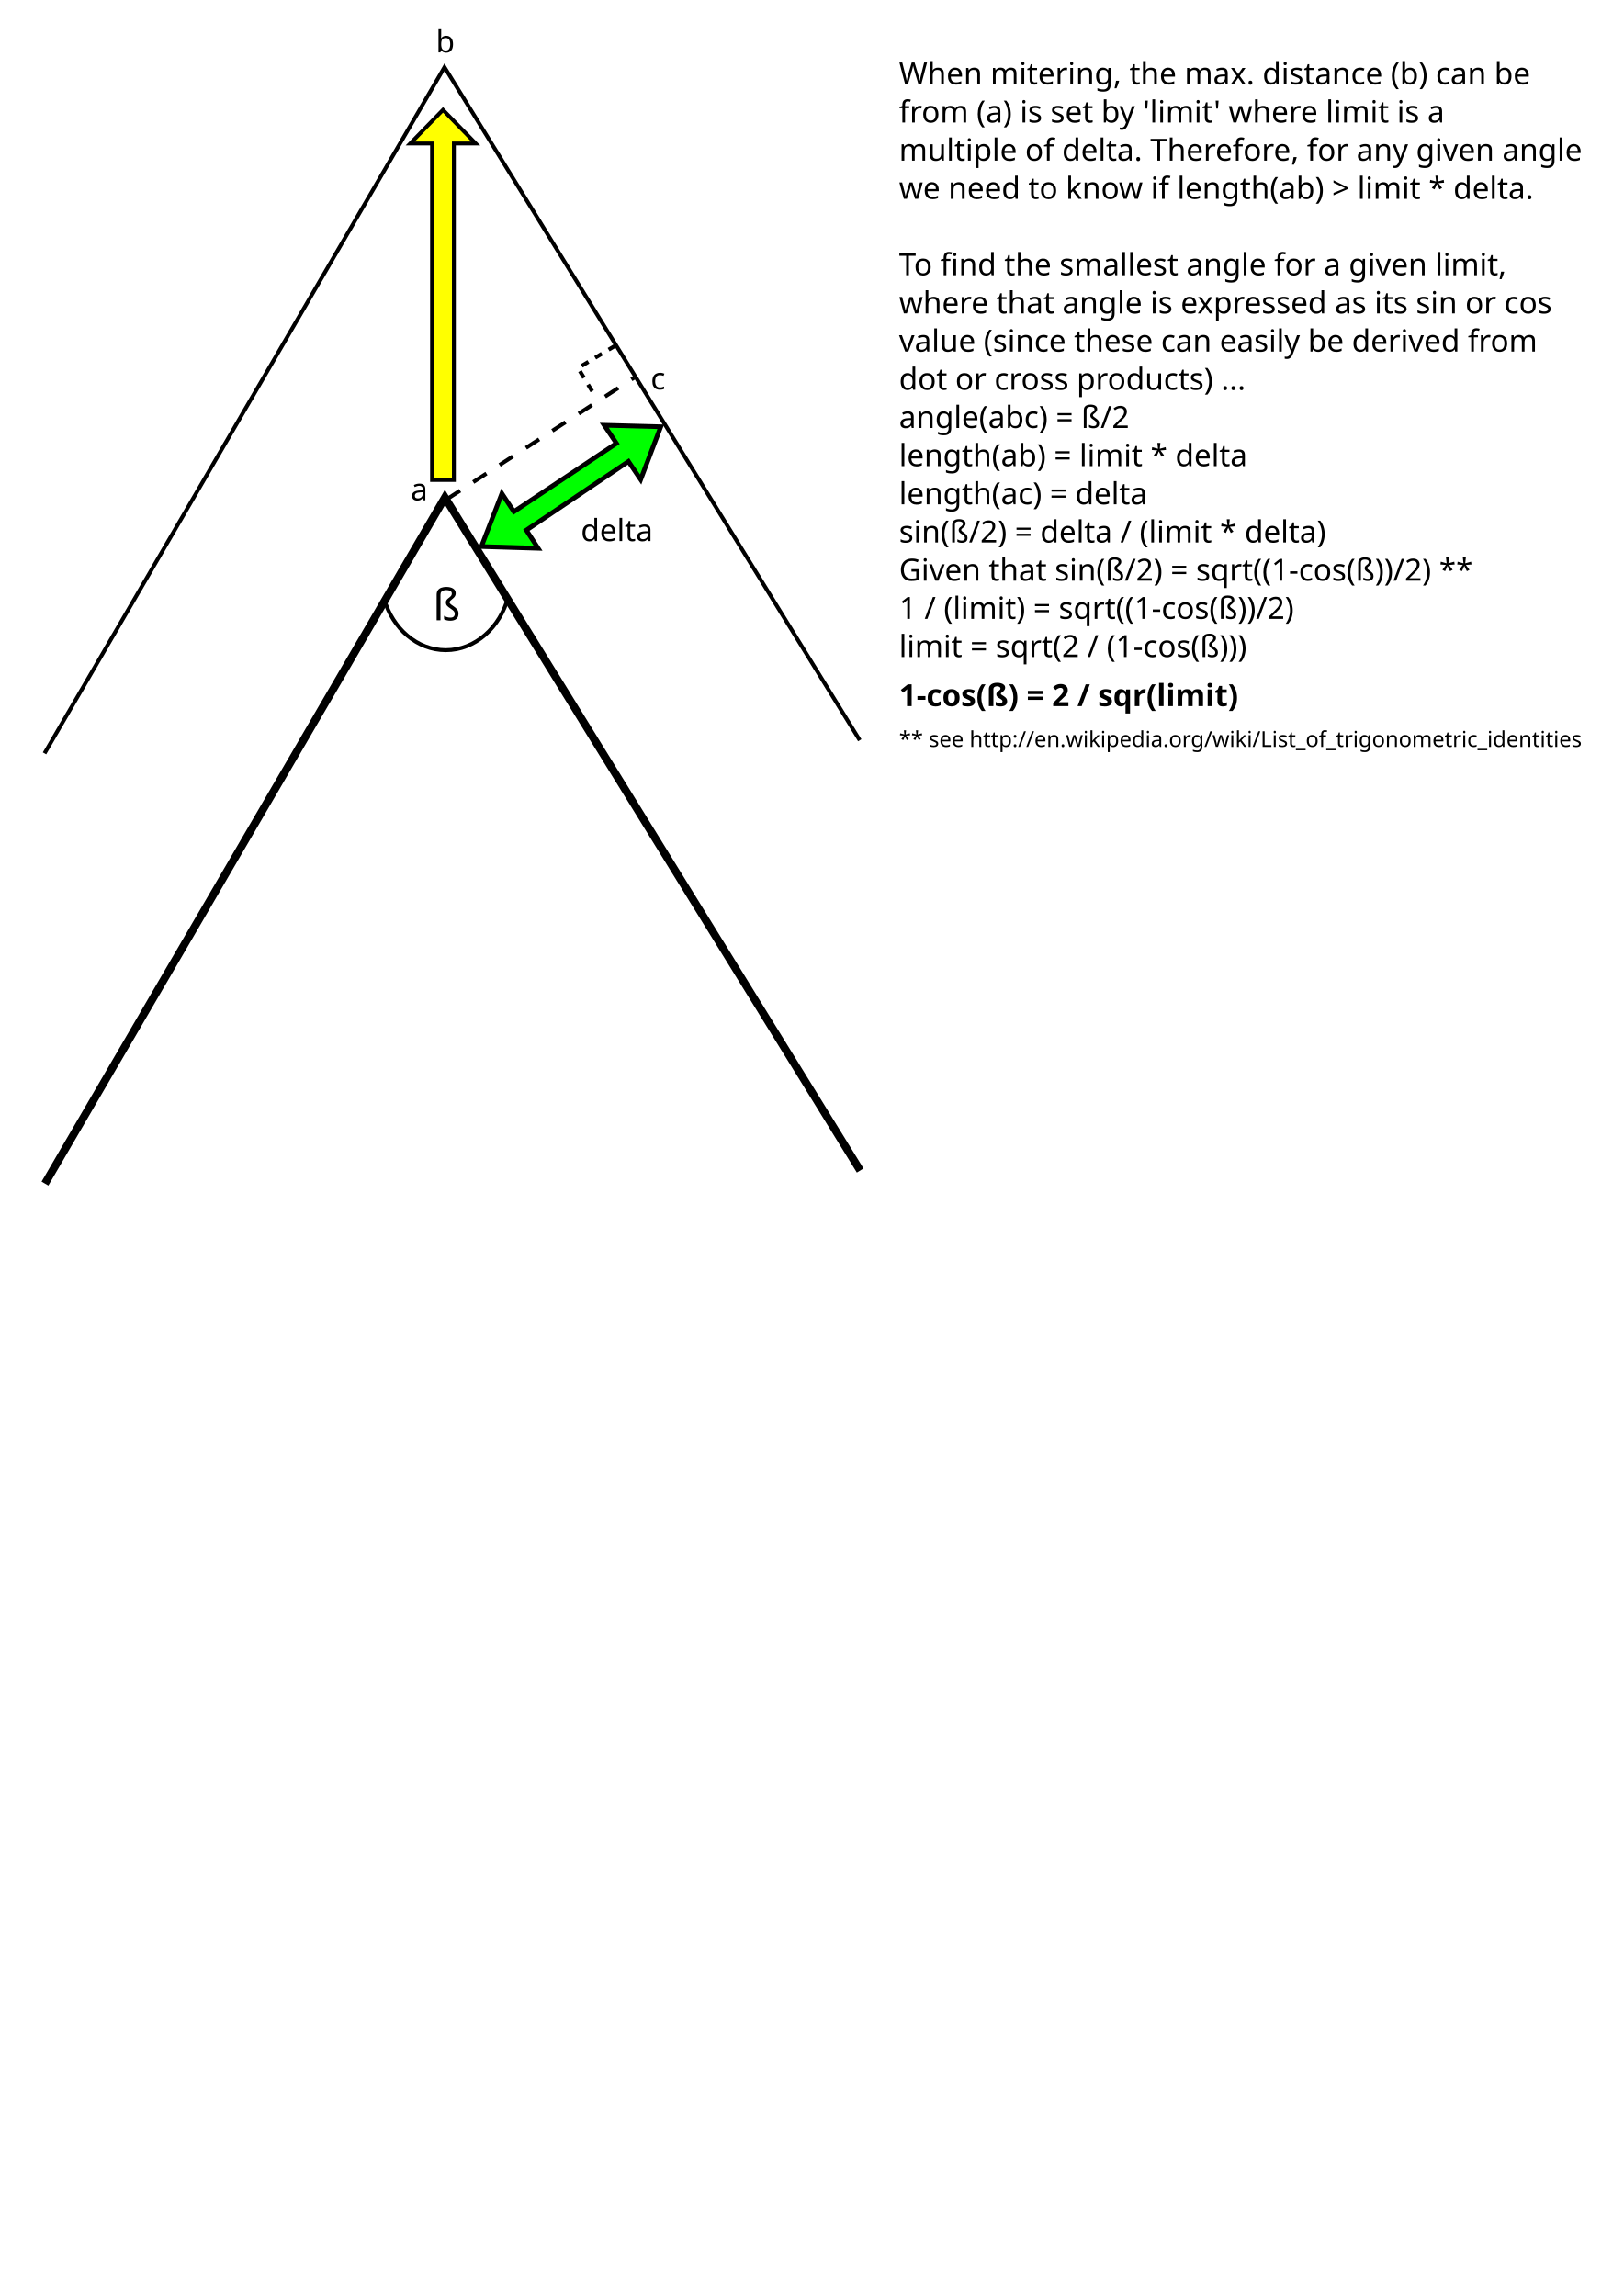
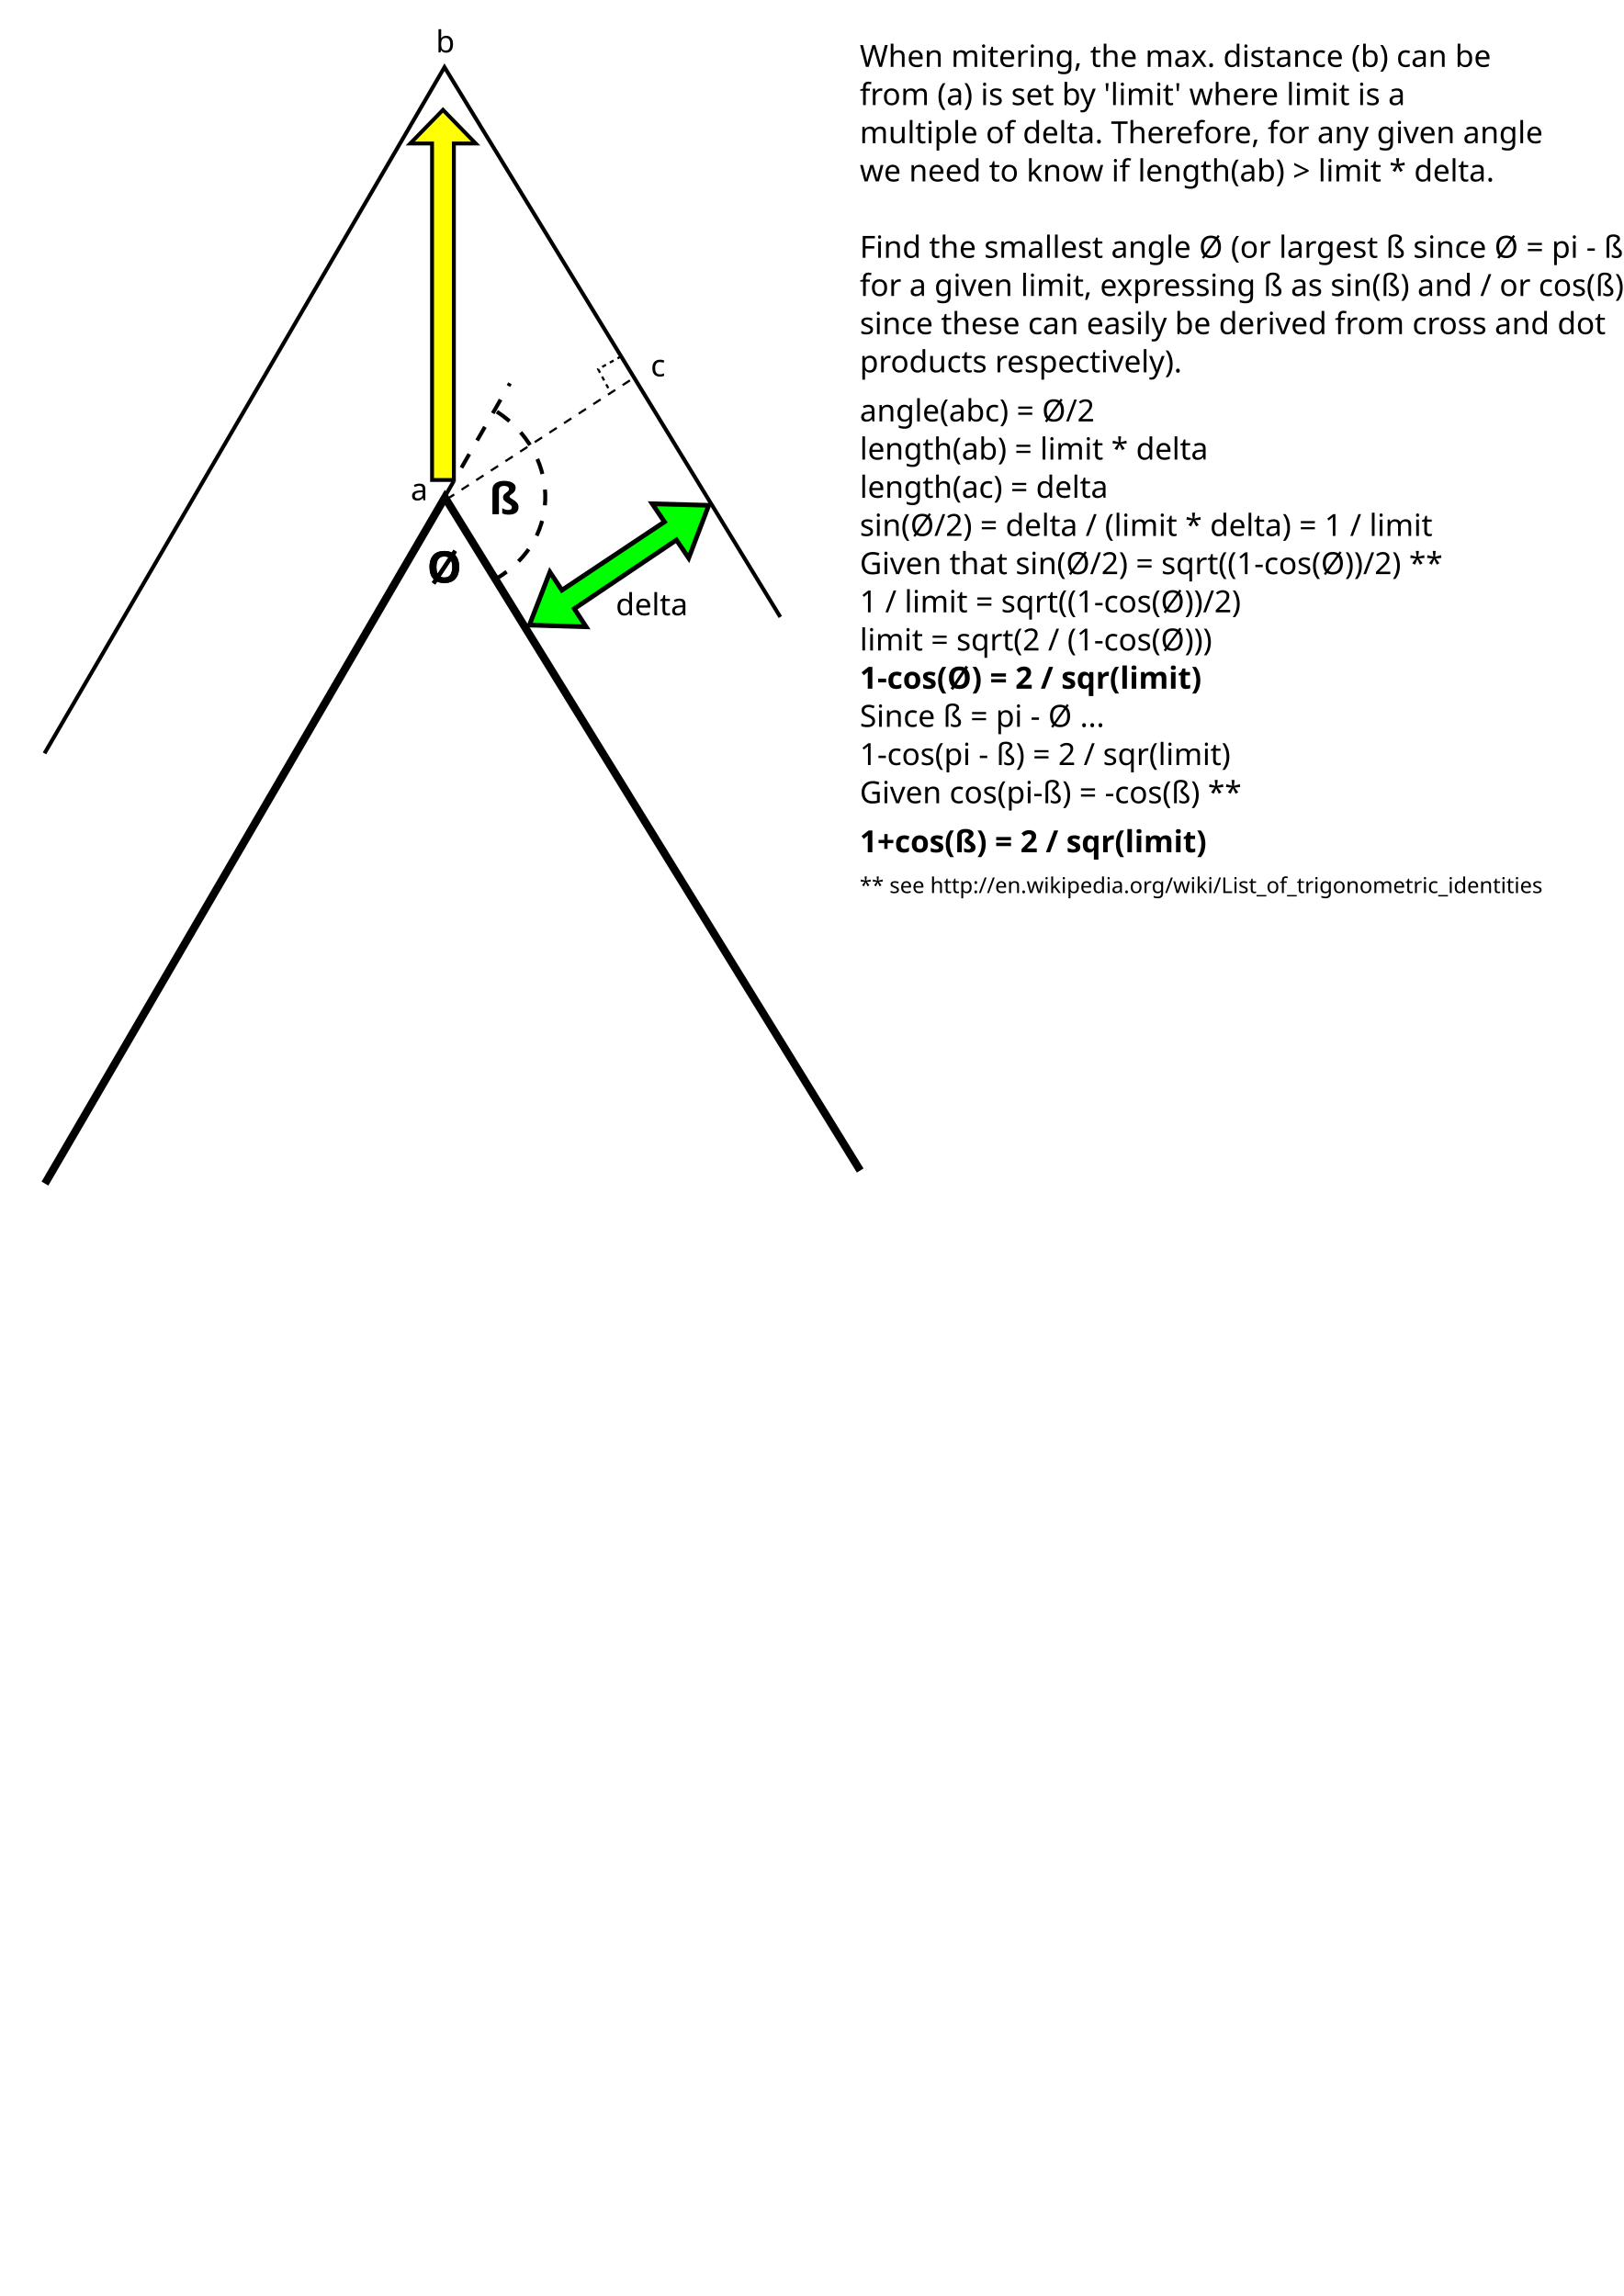
<svg xmlns="http://www.w3.org/2000/svg" width="744.094" height="1052.362" id="svg2" version="1.1">
  <defs id="defs4" />
  <g id="layer1">
-     <path style="color:#000000;fill:none;stroke:#000000;stroke-width:1.8;stroke-linecap:butt;stroke-linejoin:miter;stroke-miterlimit:4;stroke-opacity:1;stroke-dasharray:none;stroke-dashoffset:0;marker:none;visibility:visible;display:inline;overflow:visible;enable-background:accumulate" d="M 20.4,345.3 203.7,30.8 394,339.3" id="path2985" />
+     <path style="color:#000000;fill:none;stroke:#000000;stroke-width:1;stroke-linecap:butt;stroke-linejoin:miter;stroke-miterlimit:4;stroke-opacity:1;stroke-dasharray:4,4;stroke-dashoffset:0;marker:none;visibility:visible;display:inline;overflow:visible;enable-background:accumulate" d="m 204.8,228.8 85.8,-55.7" id="path3907" />
+     <path style="color:#000000;fill:none;stroke:#000000;stroke-width:1.8;stroke-linecap:butt;stroke-linejoin:miter;stroke-miterlimit:4;stroke-opacity:1;stroke-dasharray:none;stroke-dashoffset:0;marker:none;visibility:visible;display:inline;overflow:visible;enable-background:accumulate" d="M 20.4,345.3 203.7,30.8 357.6,282.8" id="path2985" />
    <path style="color:#000000;fill:none;stroke:#000000;stroke-width:3.6;stroke-linecap:butt;stroke-linejoin:miter;stroke-miterlimit:4;stroke-opacity:1;stroke-dasharray:none;stroke-dashoffset:0;marker:none;visibility:visible;display:inline;overflow:visible;enable-background:accumulate" d="M 20.6,542.5 203.9,228 394.2,536.5" id="path2985-1" />
-     <path style="color:#000000;fill:#00ff00;fill-opacity:1;stroke:#000000;stroke-width:2.138;stroke-linecap:butt;stroke-linejoin:miter;stroke-miterlimit:4;stroke-opacity:1;stroke-dasharray:none;stroke-dashoffset:0;marker:none;visibility:visible;display:inline;overflow:visible;enable-background:accumulate" d="m 302.8,195.6 -9.2,24.2 -5.6,-8.3 -46.8,31.5 5.4,8.3 -26,-0.8 9.4,-24.3 5.5,8.3 47,-31.3 -5.6,-8.3 z" id="path3777-9" />
-     <text xml:space="preserve" style="font-size:20px;font-style:normal;font-variant:normal;font-weight:normal;font-stretch:normal;text-indent:0;text-align:start;text-decoration:none;line-height:125%;letter-spacing:0px;word-spacing:0px;text-transform:none;direction:ltr;block-progression:tb;writing-mode:lr-tb;text-anchor:start;baseline-shift:baseline;color:#000000;fill:#000000;fill-opacity:1;fill-rule:nonzero;stroke:none;stroke-width:1px;marker:none;visibility:visible;display:inline;overflow:visible;enable-background:accumulate;font-family:Tahoma;-inkscape-font-specification:Tahoma" x="198.4" y="284.3" id="text3861">
-       <tspan id="tspan3863" x="198.4" y="284.3">ß</tspan>
+     <text xml:space="preserve" style="font-size:20px;font-style:normal;font-variant:normal;font-weight:normal;font-stretch:normal;text-indent:0;text-align:start;text-decoration:none;line-height:125%;letter-spacing:0px;word-spacing:0px;text-transform:none;direction:ltr;block-progression:tb;writing-mode:lr-tb;text-anchor:start;baseline-shift:baseline;color:#000000;fill:#000000;fill-opacity:1;fill-rule:nonzero;stroke:none;stroke-width:1px;marker:none;visibility:visible;display:inline;overflow:visible;enable-background:accumulate;font-family:Tahoma;-inkscape-font-specification:Tahoma" x="224.097" y="235.69" id="text3861">
+       <tspan id="tspan3863" x="224.097" y="235.69" style="font-weight:bold;-inkscape-font-specification:Tahoma Bold">ß</tspan>
    </text>
-     <path style="color:#000000;fill:none;stroke:#000000;stroke-width:1.8;stroke-linecap:butt;stroke-linejoin:miter;stroke-miterlimit:4;stroke-opacity:1;stroke-dasharray:none;stroke-dashoffset:0;marker:none;visibility:visible;display:inline;overflow:visible;enable-background:accumulate" d="m 176,274.5 c 4,13.7 15.2,23.5 28.3,23.5 13.5,0 24.9,-10.4 28.7,-24.6" id="path3865" />
-     <path style="color:#000000;fill:none;stroke:#000000;stroke-width:1.8;stroke-linecap:butt;stroke-linejoin:miter;stroke-miterlimit:4;stroke-opacity:1;stroke-dasharray:7.2, 7.2;stroke-dashoffset:0;marker:none;visibility:visible;display:inline;overflow:visible;enable-background:accumulate" d="m 204.8,228.8 85.8,-55.7" id="path3907" />
    <path id="path3857-2" d="m 203,50.36 15,15.41 -10,0 0,154.23 -10,0 0,-154.23 -10,0 z" style="color:#000000;fill:#ffff00;fill-opacity:1;stroke:#000000;stroke-width:1.776;stroke-linecap:butt;stroke-linejoin:miter;stroke-miterlimit:4;stroke-opacity:1;stroke-dasharray:none;stroke-dashoffset:0;marker:none;visibility:visible;display:inline;overflow:visible;enable-background:accumulate" />
-     <text xml:space="preserve" style="font-size:10px;font-style:normal;font-variant:normal;font-weight:normal;font-stretch:normal;text-indent:0;text-align:start;text-decoration:none;line-height:125%;letter-spacing:0px;word-spacing:0px;text-transform:none;direction:ltr;block-progression:tb;writing-mode:lr-tb;text-anchor:start;baseline-shift:baseline;color:#000000;fill:#000000;fill-opacity:1;fill-rule:nonzero;stroke:none;stroke-width:1px;marker:none;visibility:visible;display:inline;overflow:visible;enable-background:accumulate;font-family:Tahoma;-inkscape-font-specification:Tahoma" x="266.2" y="248" id="text3952">
-       <tspan id="tspan3954" x="266.2" y="248" style="font-size:14px">delta</tspan>
+     <text xml:space="preserve" style="font-size:10px;font-style:normal;font-variant:normal;font-weight:normal;font-stretch:normal;text-indent:0;text-align:start;text-decoration:none;line-height:125%;letter-spacing:0px;word-spacing:0px;text-transform:none;direction:ltr;block-progression:tb;writing-mode:lr-tb;text-anchor:start;baseline-shift:baseline;color:#000000;fill:#000000;fill-opacity:1;fill-rule:nonzero;stroke:none;stroke-width:1px;marker:none;visibility:visible;display:inline;overflow:visible;enable-background:accumulate;font-family:Tahoma;-inkscape-font-specification:Tahoma" x="282.2" y="282" id="text3952">
+       <tspan id="tspan3954" x="282.2" y="282" style="font-size:14px">delta</tspan>
    </text>
-     <text xml:space="preserve" style="font-size:10px;font-style:normal;font-variant:normal;font-weight:normal;font-stretch:normal;text-indent:0;text-align:start;text-decoration:none;line-height:125%;letter-spacing:0px;word-spacing:0px;text-transform:none;direction:ltr;block-progression:tb;writing-mode:lr-tb;text-anchor:start;baseline-shift:baseline;color:#000000;fill:#000000;fill-opacity:1;fill-rule:nonzero;stroke:none;stroke-width:1px;marker:none;visibility:visible;display:inline;overflow:visible;enable-background:accumulate;font-family:Tahoma;-inkscape-font-specification:Tahoma" x="298.2" y="178.5" id="text3977">
-       <tspan id="tspan3979" x="298.2" y="178.5" style="font-size:14px">c</tspan>
+     <text xml:space="preserve" style="font-size:10px;font-style:normal;font-variant:normal;font-weight:normal;font-stretch:normal;text-indent:0;text-align:start;text-decoration:none;line-height:125%;letter-spacing:0px;word-spacing:0px;text-transform:none;direction:ltr;block-progression:tb;writing-mode:lr-tb;text-anchor:start;baseline-shift:baseline;color:#000000;fill:#000000;fill-opacity:1;fill-rule:nonzero;stroke:none;stroke-width:1px;marker:none;visibility:visible;display:inline;overflow:visible;enable-background:accumulate;font-family:Tahoma;-inkscape-font-specification:Tahoma" x="298.2" y="172.5" id="text3977">
+       <tspan id="tspan3979" x="298.2" y="172.5" style="font-size:14px">c</tspan>
    </text>
    <text xml:space="preserve" style="font-size:10px;font-style:normal;font-variant:normal;font-weight:normal;font-stretch:normal;text-indent:0;text-align:start;text-decoration:none;line-height:125%;letter-spacing:0px;word-spacing:0px;text-transform:none;direction:ltr;block-progression:tb;writing-mode:lr-tb;text-anchor:start;baseline-shift:baseline;color:#000000;fill:#000000;fill-opacity:1;fill-rule:nonzero;stroke:none;stroke-width:1px;marker:none;visibility:visible;display:inline;overflow:visible;enable-background:accumulate;font-family:Tahoma;-inkscape-font-specification:Tahoma" x="199.761" y="24.021" id="text3977-5-1-2">
      <tspan id="tspan3979-1-5-7" x="199.761" y="24.021" style="font-size:14px">b</tspan>
    </text>
-     <text xml:space="preserve" style="font-size:14px;font-style:normal;font-variant:normal;font-weight:normal;font-stretch:normal;text-indent:0;text-align:start;text-decoration:none;line-height:125%;letter-spacing:0px;word-spacing:0px;text-transform:none;direction:ltr;block-progression:tb;writing-mode:lr-tb;text-anchor:start;baseline-shift:baseline;color:#000000;fill:#000000;fill-opacity:1;fill-rule:nonzero;stroke:none;stroke-width:1px;marker:none;visibility:visible;display:inline;overflow:visible;enable-background:accumulate;font-family:Tahoma;-inkscape-font-specification:Tahoma" x="412" y="38.65" id="text4077">
-       <tspan x="412" y="38.65" id="tspan4087">When mitering, the max. distance (b) can be </tspan>
-       <tspan x="412" y="56.15" id="tspan3063">from (a) is set by 'limit' where limit is a </tspan>
-       <tspan x="412" y="73.65" id="tspan3065">multiple of delta. Therefore, for any given angle</tspan>
-       <tspan x="412" y="91.15" id="tspan3067">we need to know if length(ab) &gt; limit * delta.</tspan>
-       <tspan x="412" y="108.65" id="tspan4083" />
-       <tspan x="412" y="126.15" id="tspan3091">To find the smallest angle for a given limit,</tspan>
-       <tspan x="412" y="143.65" id="tspan3183">where that angle is expressed as its sin or cos</tspan>
-       <tspan x="412" y="161.15" id="tspan3185">value (since these can easily be derived from</tspan>
-       <tspan x="412" y="178.65" id="tspan3187">dot or cross products) ...</tspan>
-       <tspan x="412" y="196.15" id="tspan3077">angle(abc) = ß/2</tspan>
-       <tspan x="412" y="213.65" id="tspan3083">length(ab) = limit * delta</tspan>
-       <tspan x="412" y="231.15" id="tspan3087">length(ac) = delta</tspan>
-       <tspan x="412" y="248.65" id="tspan3089">sin(ß/2) = delta / (limit * delta)</tspan>
-       <tspan x="412" y="266.15" id="tspan3157">Given that sin(ß/2) = sqrt((1-cos(ß))/2) **</tspan>
-       <tspan x="412" y="283.65" id="tspan3151">1 / (limit) = sqrt((1-cos(ß))/2)</tspan>
-       <tspan x="412" y="301.15" id="tspan3161">limit = sqrt(2 / (1-cos(ß)))</tspan>
-       <tspan x="412" y="309.098" id="tspan3181" style="font-size:4px"> </tspan>
-       <tspan x="412" y="323.65" style="font-weight:bold" id="tspan3173">1-cos(ß) = 2 / sqr(limit) </tspan>
-       <tspan x="412" y="331.598" id="tspan3171" style="font-size:4px;font-weight:bold"> </tspan>
-       <tspan x="412" y="342.329" id="tspan3163" style="font-size:10px">** see http://en.wikipedia.org/wiki/List_of_trigonometric_identities</tspan>
-       <tspan x="412" y="354.829" id="tspan3153" />
-       <tspan x="412" y="367.329" id="tspan3145" />
-       <tspan x="412" y="379.829" id="tspan4124" style="font-weight:bold" />
-       <tspan x="412" y="392.329" id="tspan4116" />
-       <tspan x="412" y="404.829" id="tspan4095" />
+     <text xml:space="preserve" style="font-size:14px;font-style:normal;font-variant:normal;font-weight:normal;font-stretch:normal;text-indent:0;text-align:start;text-decoration:none;line-height:125%;letter-spacing:0px;word-spacing:0px;text-transform:none;direction:ltr;block-progression:tb;writing-mode:lr-tb;text-anchor:start;baseline-shift:baseline;color:#000000;fill:#000000;fill-opacity:1;fill-rule:nonzero;stroke:none;stroke-width:1px;marker:none;visibility:visible;display:inline;overflow:visible;enable-background:accumulate;font-family:Tahoma;-inkscape-font-specification:Tahoma" x="394" y="30.65" id="text4077">
+       <tspan x="394" y="30.65" id="tspan4087">When mitering, the max. distance (b) can be </tspan>
+       <tspan x="394" y="48.15" id="tspan3063">from (a) is set by 'limit' where limit is a </tspan>
+       <tspan x="394" y="65.65" id="tspan3065">multiple of delta. Therefore, for any given angle</tspan>
+       <tspan x="394" y="83.15" id="tspan3067">we need to know if length(ab) &gt; limit * delta.</tspan>
+       <tspan x="394" y="100.65" id="tspan4083" />
+       <tspan x="394" y="118.15" id="tspan3890">Find the smallest angle Ø (or largest ß since Ø = pi - ß) </tspan>
+       <tspan x="394" y="135.65" id="tspan3904">for a given limit, expressing ß as sin(ß) and / or cos(ß) </tspan>
+       <tspan x="394" y="153.15" id="tspan3908">since these can easily be derived from cross and dot </tspan>
+       <tspan x="394" y="170.65" id="tspan3916">products respectively).</tspan>
+       <tspan x="394" y="178.598" id="tspan3884" style="font-size:4px"> </tspan>
+       <tspan x="394" y="193.15" id="tspan3888">angle(abc) = Ø/2 </tspan>
+       <tspan x="394" y="210.65" id="tspan3083">length(ab) = limit * delta</tspan>
+       <tspan x="394" y="228.15" id="tspan3087">length(ac) = delta</tspan>
+       <tspan x="394" y="245.65" id="tspan3089">sin(Ø/2) = delta / (limit * delta) = 1 / limit</tspan>
+       <tspan x="394" y="263.15" id="tspan3157">Given that sin(Ø/2) = sqrt((1-cos(Ø))/2) **</tspan>
+       <tspan x="394" y="280.65" id="tspan3151">1 / limit = sqrt((1-cos(Ø))/2)</tspan>
+       <tspan x="394" y="298.15" id="tspan3161">limit = sqrt(2 / (1-cos(Ø)))</tspan>
+       <tspan x="394" y="315.65" id="tspan3815" style="font-weight:bold">1-cos(Ø) = 2 / sqr(limit) </tspan>
+       <tspan x="394" y="333.15" id="tspan3864">Since ß = pi - Ø ...</tspan>
+       <tspan x="394" y="350.65" id="tspan3868">1-cos(pi - ß) = 2 / sqr(limit) </tspan>
+       <tspan x="394" y="368.15" id="tspan3853">Given cos(pi-ß) = -cos(ß) **</tspan>
+       <tspan x="394" y="376.098" style="font-size:4px" id="tspan3811"> </tspan>
+       <tspan x="394" y="390.65" style="font-weight:bold" id="tspan3823">1+cos(ß) = 2 / sqr(limit) </tspan>
+       <tspan x="394" y="398.598" id="tspan3171" style="font-size:4px;font-weight:bold"> </tspan>
+       <tspan x="394" y="409.329" id="tspan3163" style="font-size:10px">** see http://en.wikipedia.org/wiki/List_of_trigonometric_identities</tspan>
+       <tspan x="394" y="421.829" id="tspan3153" />
+       <tspan x="394" y="434.329" id="tspan3145" />
+       <tspan x="394" y="446.829" id="tspan4124" style="font-weight:bold" />
+       <tspan x="394" y="459.329" id="tspan4116" />
+       <tspan x="394" y="471.829" id="tspan4095" />
    </text>
-     <path style="color:#000000;fill:none;stroke:#000000;stroke-width:1.8;stroke-linecap:butt;stroke-linejoin:miter;stroke-miterlimit:4;stroke-opacity:1;stroke-dasharray:3.6, 3.6;stroke-dashoffset:0;marker:none;visibility:visible;display:inline;overflow:visible;enable-background:accumulate" d="M 282,158.4 264.9,168.7 273,182" id="path4091" />
+     <path style="color:#000000;fill:none;stroke:#000000;stroke-width:1;stroke-linecap:butt;stroke-linejoin:miter;stroke-miterlimit:4;stroke-opacity:1;stroke-dasharray:2, 2;stroke-dashoffset:0;marker:none;visibility:visible;display:inline;overflow:visible;enable-background:accumulate" d="m 284.7,163.3 -10.6,5.9 5.4,10.1" id="path4091" />
    <text xml:space="preserve" style="font-size:10px;font-style:normal;font-variant:normal;font-weight:normal;font-stretch:normal;text-indent:0;text-align:start;text-decoration:none;line-height:125%;letter-spacing:0px;word-spacing:0px;text-transform:none;direction:ltr;block-progression:tb;writing-mode:lr-tb;text-anchor:start;baseline-shift:baseline;color:#000000;fill:#000000;fill-opacity:1;fill-rule:nonzero;stroke:none;stroke-width:1px;marker:none;visibility:visible;display:inline;overflow:visible;enable-background:accumulate;font-family:Tahoma;-inkscape-font-specification:Tahoma" x="188.197" y="229.297" id="text3977-1">
      <tspan id="tspan3979-7" x="188.197" y="229.297" style="font-size:14px">a</tspan>
    </text>
+     <g id="g3841">
+       <path id="path3026" d="M 175.6,276.8 233.7,175.7" style="color:#000000;fill:none;stroke:#000000;stroke-width:1.8;stroke-linecap:butt;stroke-linejoin:miter;stroke-miterlimit:4;stroke-opacity:1;stroke-dasharray:7.2, 7.2;stroke-dashoffset:0;marker:none;visibility:visible;display:inline;overflow:visible;enable-background:accumulate" />
+       <path id="path3809" d="m 227.7,188.7 c 27.7,17.9 31.6,57.6 -0.5,76.7" style="color:#000000;fill:none;stroke:#000000;stroke-width:1.81;stroke-linecap:butt;stroke-linejoin:miter;stroke-miterlimit:4;stroke-opacity:1;stroke-dasharray:7.24,7.24;stroke-dashoffset:0;marker:none;visibility:visible;display:inline;overflow:visible;enable-background:accumulate" />
+     </g>
+     <path style="color:#000000;fill:#00ff00;fill-opacity:1;stroke:#000000;stroke-width:2.138;stroke-linecap:butt;stroke-linejoin:miter;stroke-miterlimit:4;stroke-opacity:1;stroke-dasharray:none;stroke-dashoffset:0;marker:none;visibility:visible;display:inline;overflow:visible;enable-background:accumulate" d="m 324.8,231.6 -9.2,24.2 -5.6,-8.3 -46.8,31.5 5.4,8.3 -26,-0.8 9.4,-24.3 5.5,8.3 47,-31.3 -5.6,-8.3 z" id="path3777-9" />
+     <text xml:space="preserve" style="font-size:14px;font-style:normal;font-variant:normal;font-weight:normal;font-stretch:normal;text-indent:0;text-align:start;text-decoration:none;line-height:125%;letter-spacing:0px;word-spacing:0px;text-transform:none;direction:ltr;block-progression:tb;writing-mode:lr-tb;text-anchor:start;baseline-shift:baseline;color:#000000;fill:#000000;fill-opacity:1;fill-rule:nonzero;stroke:none;stroke-width:1px;marker:none;visibility:visible;display:inline;overflow:visible;enable-background:accumulate;font-family:Tahoma;-inkscape-font-specification:Tahoma" x="195.669" y="267.035" id="text3845">
+       <tspan id="tspan3847" x="195.669" y="267.035" style="font-size:20px;font-weight:bold;-inkscape-font-specification:Tahoma Bold">Ø</tspan>
+     </text>
+     <text id="text3849" y="267.035" x="195.669" style="font-size:14px;font-style:normal;font-variant:normal;font-weight:normal;font-stretch:normal;text-indent:0;text-align:start;text-decoration:none;line-height:125%;letter-spacing:0px;word-spacing:0px;text-transform:none;direction:ltr;block-progression:tb;writing-mode:lr-tb;text-anchor:start;baseline-shift:baseline;color:#000000;fill:#000000;fill-opacity:1;fill-rule:nonzero;stroke:none;stroke-width:1px;marker:none;visibility:visible;display:inline;overflow:visible;enable-background:accumulate;font-family:Tahoma;-inkscape-font-specification:Tahoma" xml:space="preserve">
+       <tspan style="font-size:20px;font-weight:bold;-inkscape-font-specification:Tahoma Bold" y="267.035" x="195.669" id="tspan3851">Ø</tspan>
+     </text>
  </g>
</svg>
